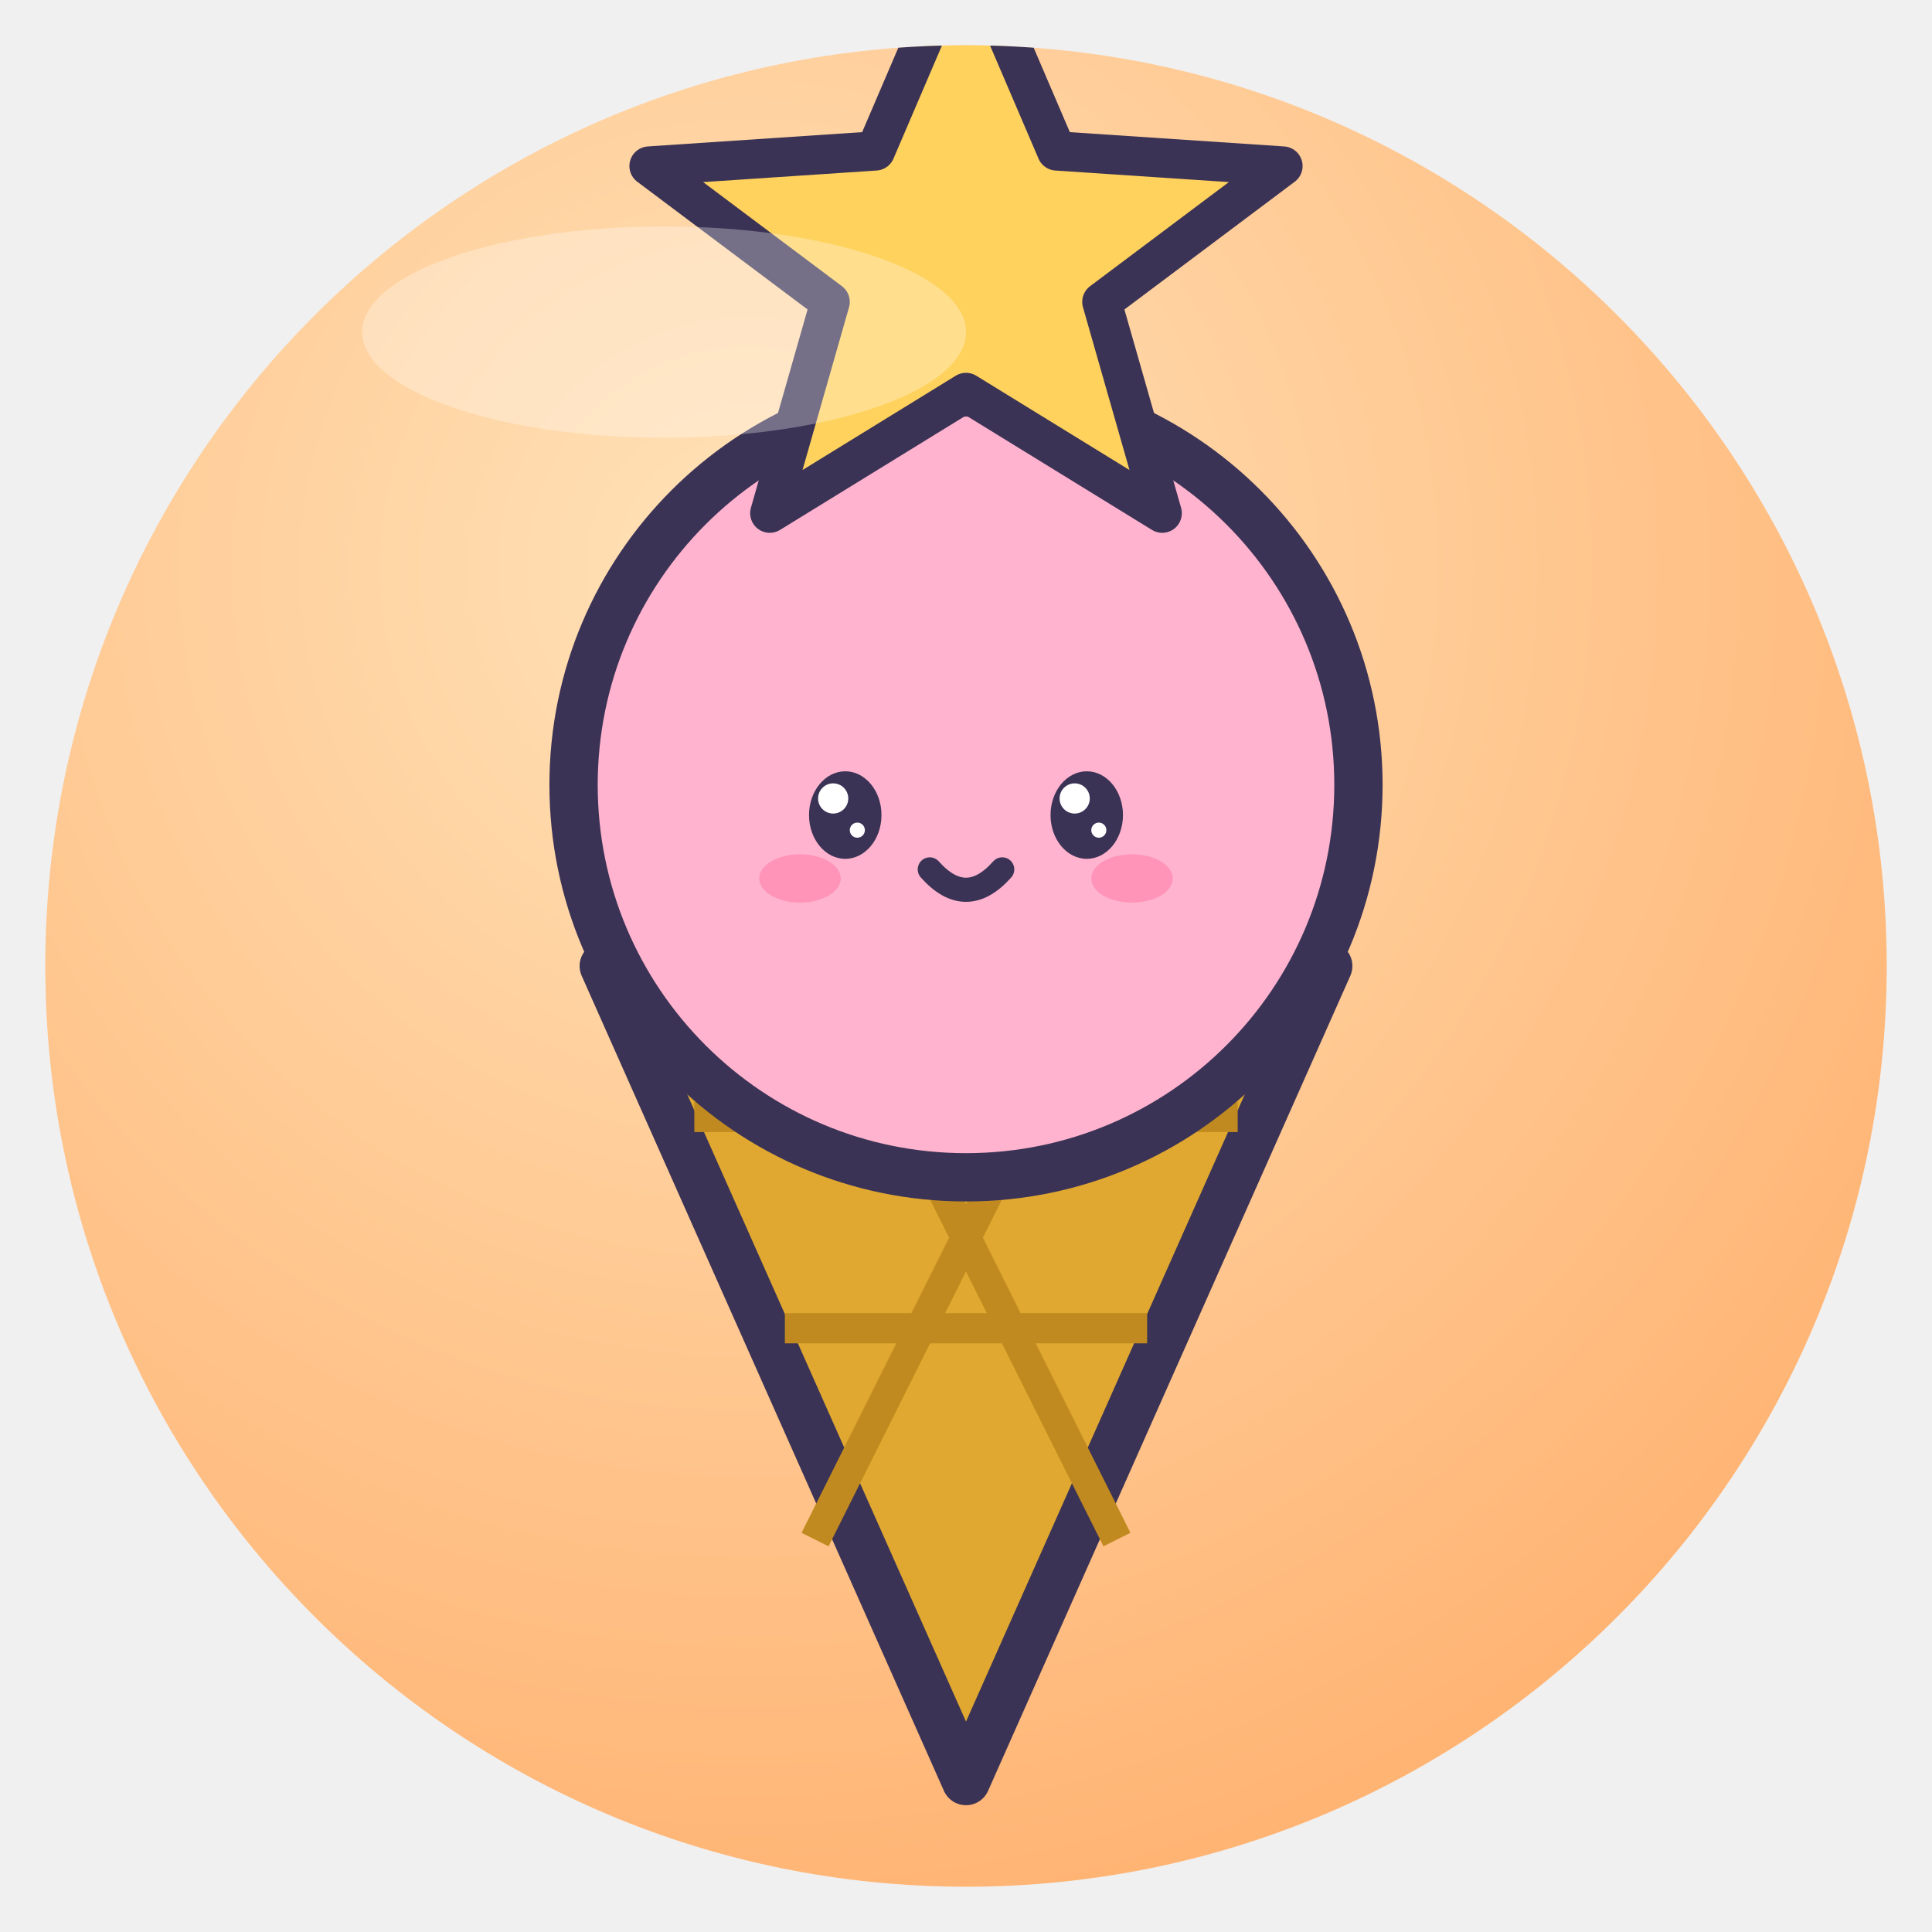
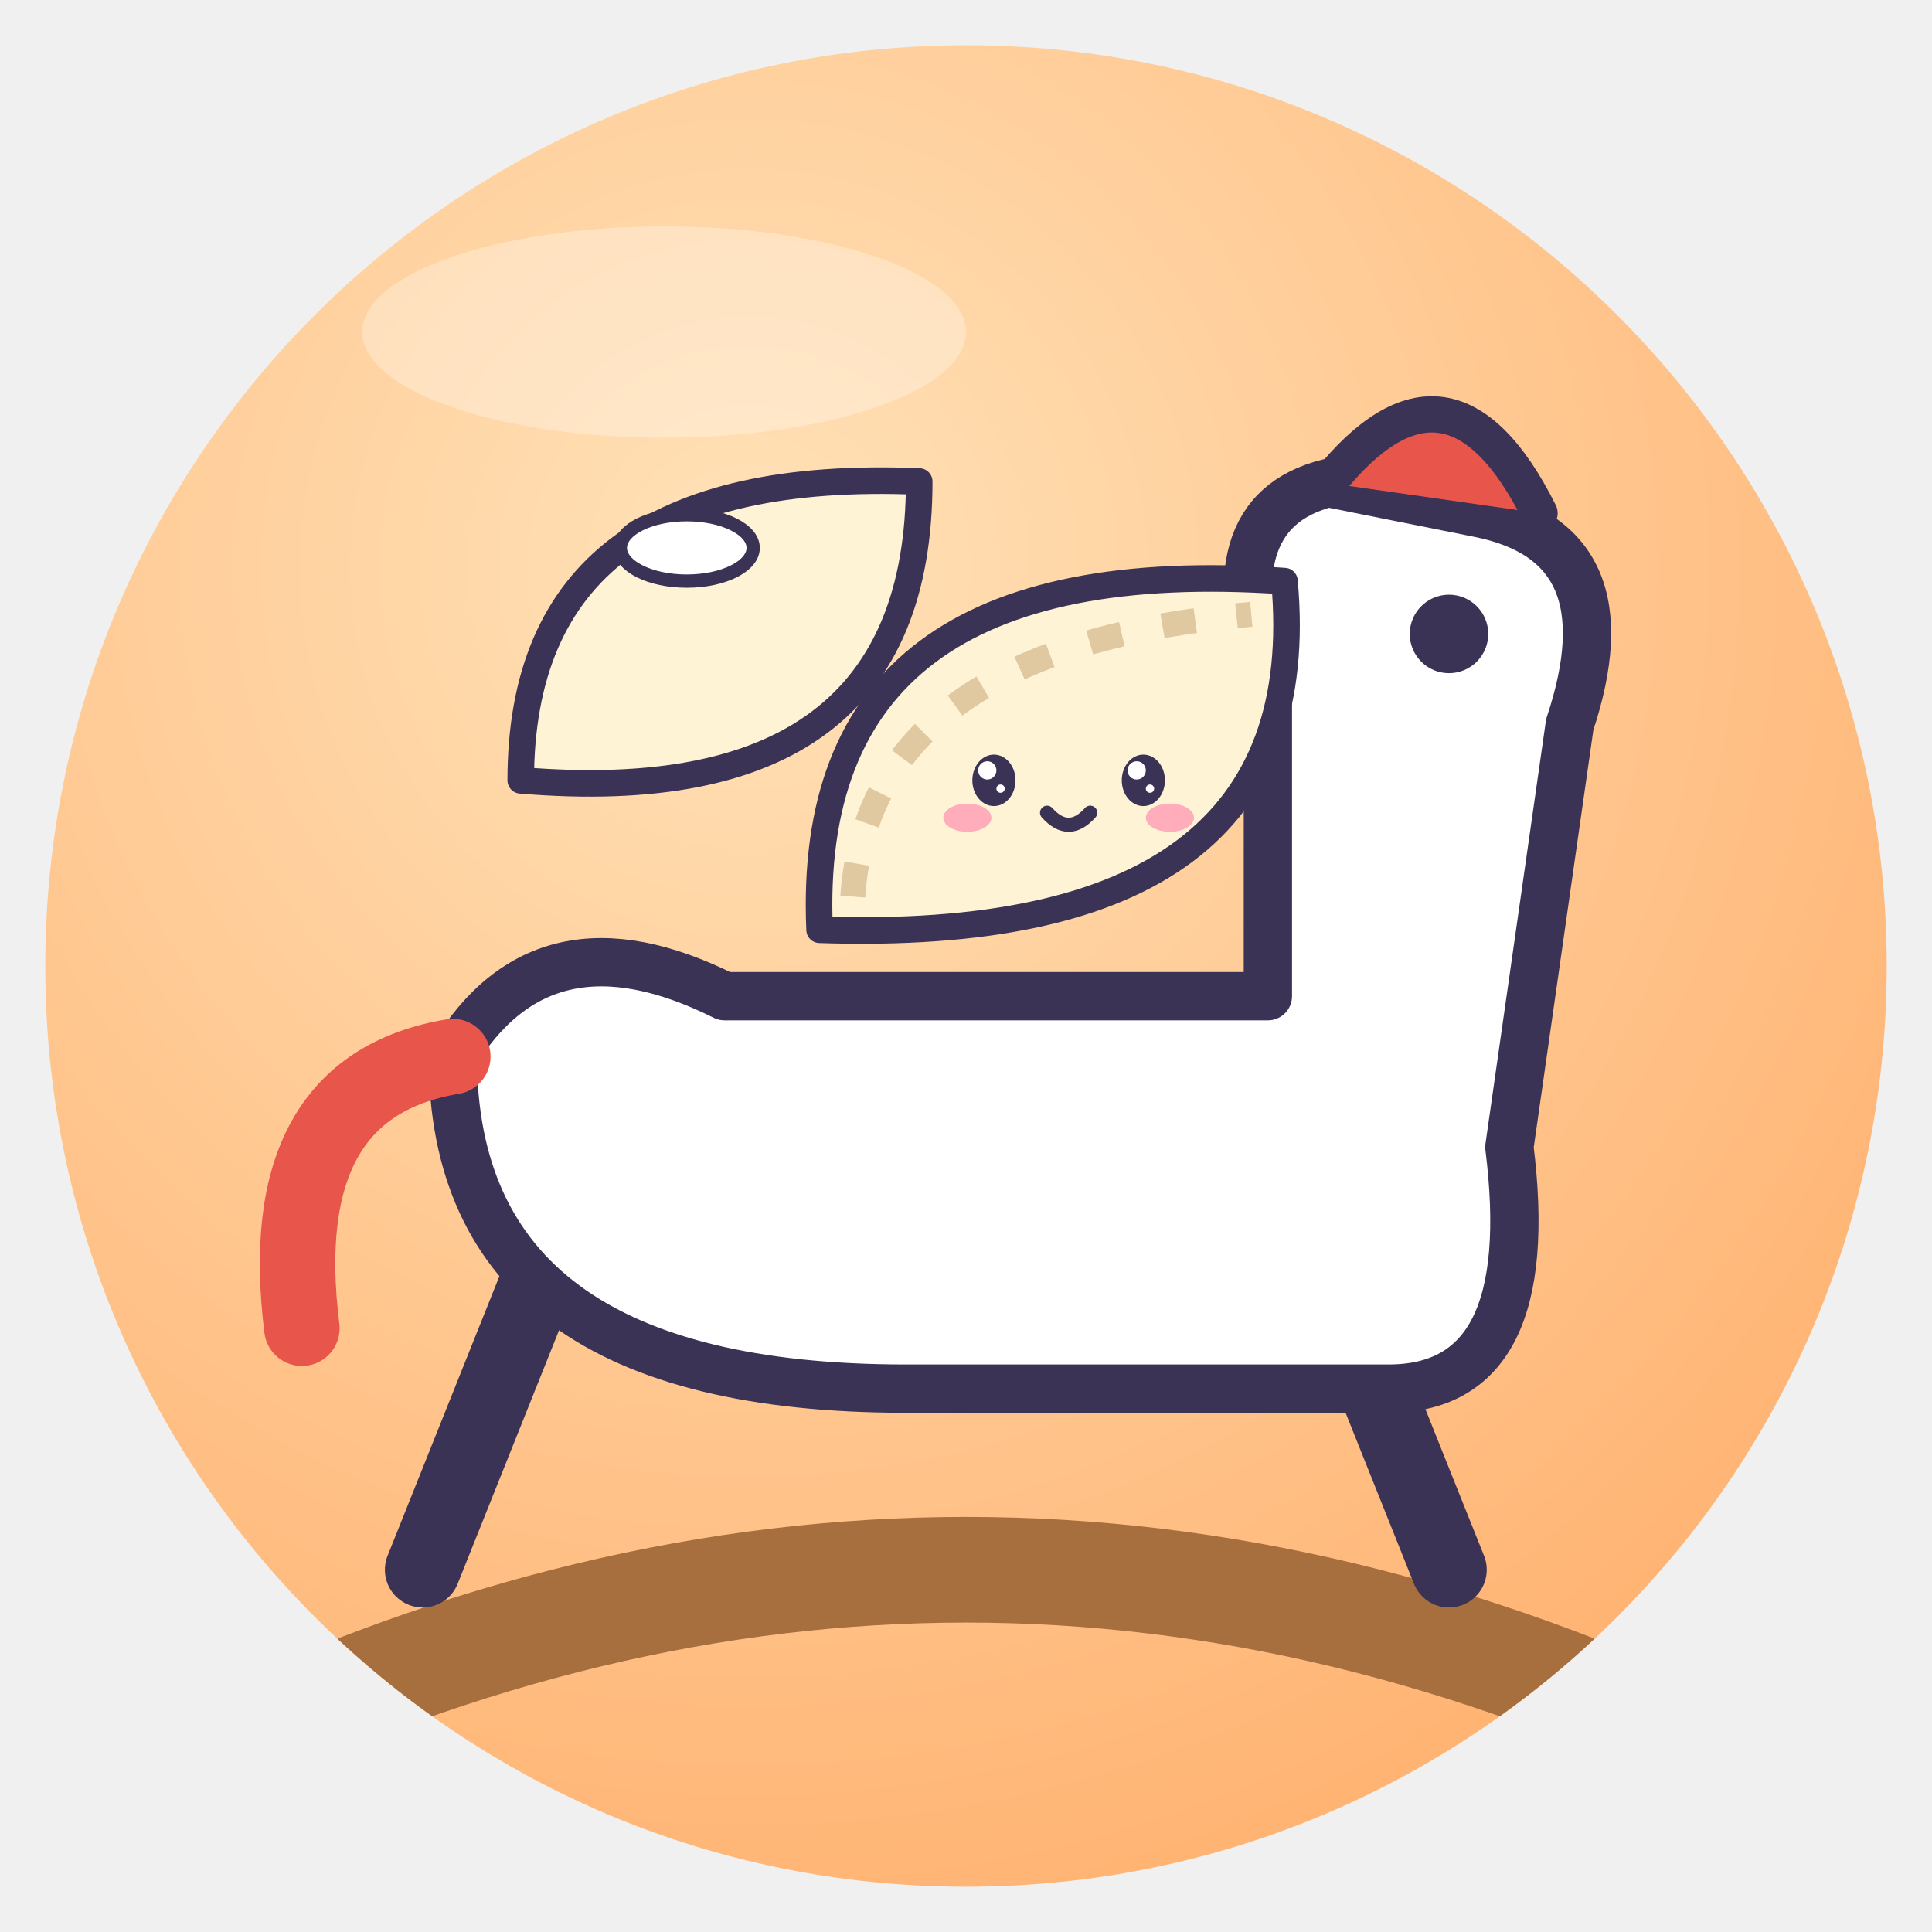
<svg xmlns="http://www.w3.org/2000/svg" viewBox="0 0 128 128" width="128" height="128">
  <defs>
    <radialGradient id="g" cx="38%" cy="28%" r="85%">
      <stop offset="0" stop-color="#FFE2B8" />
      <stop offset="1" stop-color="#FFAE6B" />
    </radialGradient>
    <clipPath id="c">
      <circle cx="64" cy="64" r="61" />
    </clipPath>
  </defs>
  <circle cx="64" cy="64" r="61" fill="url(#g)" />
  <g clip-path="url(#c)">
-     <path d="M40 64 L64 118 L88 64Z" fill="#E0A830" stroke="#3B3355" stroke-width="3.2" stroke-linejoin="round" stroke-linecap="round" />
-     <path d="M46 74 L82 74 M52 88 L76 88 M56 66 L74 102 M72 66 L54 102" stroke="#C08A20" stroke-width="2" />
-     <circle cx="64" cy="52" r="26" fill="#FFB3CF" stroke="#3B3355" stroke-width="3.2" stroke-linejoin="round" stroke-linecap="round" />
-     <ellipse cx="56" cy="54" rx="2.4" ry="2.9" fill="#3B3355" />
-     <circle cx="55.2" cy="52.9" r="1.0" fill="#fff" />
-     <circle cx="56.8" cy="55.0" r="0.5" fill="#fff" />
-     <ellipse cx="72" cy="54" rx="2.4" ry="2.9" fill="#3B3355" />
-     <circle cx="71.2" cy="52.9" r="1.0" fill="#fff" />
-     <circle cx="72.8" cy="55.0" r="0.5" fill="#fff" />
-     <ellipse cx="53.0" cy="58.2" rx="2.7" ry="1.6" fill="#FF7FA8" opacity=".6" />
-     <ellipse cx="75.0" cy="58.2" rx="2.7" ry="1.6" fill="#FF7FA8" opacity=".6" />
-     <path d="M61.6 57.6 Q64 60.3 66.4 57.6" fill="none" stroke="#3B3355" stroke-linejoin="round" stroke-linecap="round" stroke-width="1.6" />
-     <path d="M64 -4 L70 10 L85 11 L73 20 L77 34 L64 26 L51 34 L55 20 L43 11 L58 10Z" fill="#FFD25E" stroke="#3B3355" stroke-linejoin="round" stroke-linecap="round" stroke-width="2.6" />
+     <path d="M14 116 Q64 92 114 116" fill="none" stroke="#A86F3E" stroke-width="7" stroke-linecap="round" />
+     <path d="M28 104 L36 84 M96 104 L88 84" stroke="#3B3355" stroke-linejoin="round" stroke-linecap="round" stroke-width="5" />
+     <path d="M30 70 Q30 92 60 92 H92 Q102 92 100 76 L104 48 Q108 36 98 34 L88 32 Q80 34 84 46 L84 66 H48 Q36 60 30 70Z" fill="#fff" stroke="#3B3355" stroke-width="3.2" stroke-linejoin="round" stroke-linecap="round" />
+     <path d="M88 32 Q96 22 102 34" fill="#E8554A" stroke="#3B3355" stroke-linejoin="round" stroke-linecap="round" stroke-width="2.4" />
+     <circle cx="96" cy="42" r="2.6" fill="#3B3355" />
+     <path d="M30 70 Q18 72 20 88" fill="none" stroke="#E8554A" stroke-width="5" stroke-linecap="round" />
+     <g transform="translate(62 44) rotate(0) scale(0.55 0.55) translate(-64 -64)">
+       <path d="M14 78 Q14 40 62 42 Q62 82 14 78Z" fill="#FFF3D6" stroke="#3B3355" stroke-width="3.2" stroke-linejoin="round" stroke-linecap="round" />
+       <path d="M50 96 Q48 50 106 54 Q110 98 50 96Z" fill="#FFF3D6" stroke="#3B3355" stroke-width="3.2" stroke-linejoin="round" stroke-linecap="round" />
+       <path d="M54 92 Q56 62 102 58" fill="none" stroke="#E0C8A0" stroke-width="3" stroke-dasharray="4 5" />
+       <ellipse cx="34" cy="50" rx="8" ry="4" fill="#fff" stroke="#3B3355" stroke-linejoin="round" stroke-linecap="round" stroke-width="1.6" />
+       <ellipse cx="71" cy="78" rx="2.6" ry="3.1" fill="#3B3355" />
+       <circle cx="70.2" cy="76.8" r="1.1" fill="#fff" />
+       <circle cx="71.8" cy="79.0" r="0.5" fill="#fff" />
+       <ellipse cx="89" cy="78" rx="2.6" ry="3.1" fill="#3B3355" />
+       <circle cx="88.2" cy="76.8" r="1.1" fill="#fff" />
+       <circle cx="89.8" cy="79.0" r="0.5" fill="#fff" />
+       <ellipse cx="67.8" cy="82.5" rx="2.9" ry="1.7" fill="#FF7FA8" opacity=".6" />
+       <ellipse cx="92.2" cy="82.5" rx="2.9" ry="1.7" fill="#FF7FA8" opacity=".6" />
+       <path d="M77.4 81.9 Q80 84.8 82.6 81.9" fill="none" stroke="#3B3355" stroke-linejoin="round" stroke-linecap="round" stroke-width="1.7" />
+     </g>
  </g>
  <ellipse cx="44" cy="22" rx="20" ry="7" fill="#fff" opacity=".3" />
</svg>
